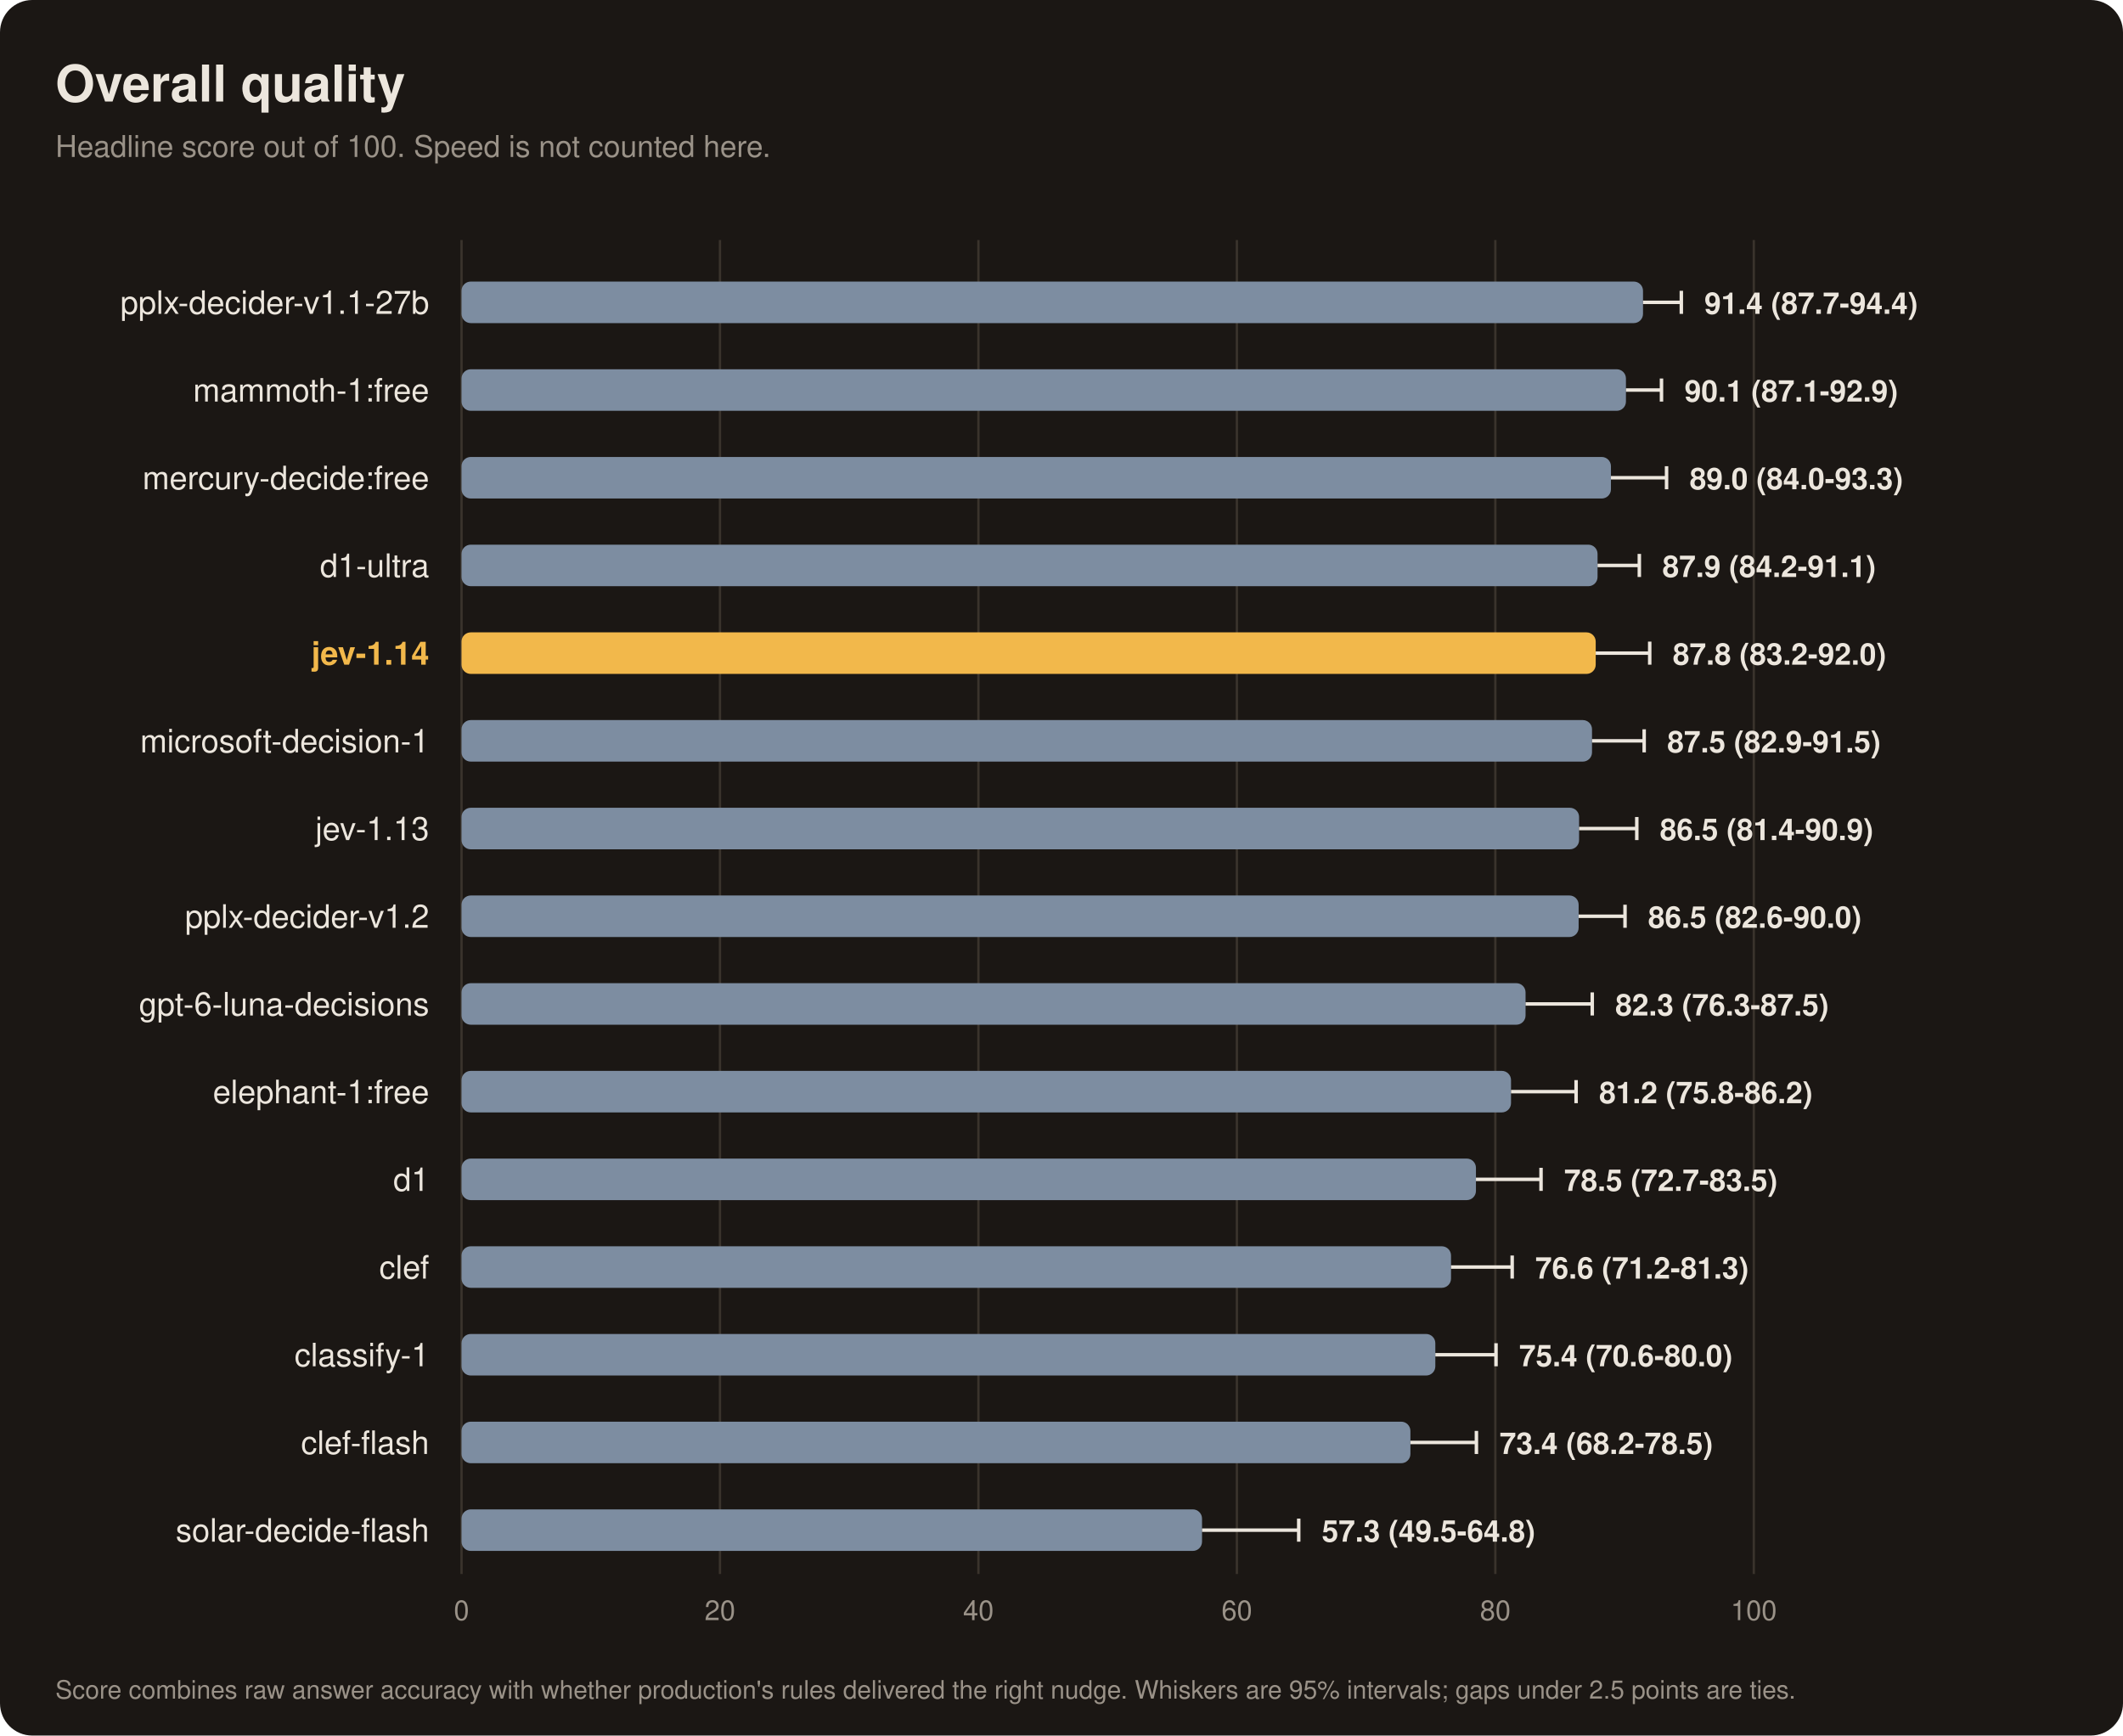
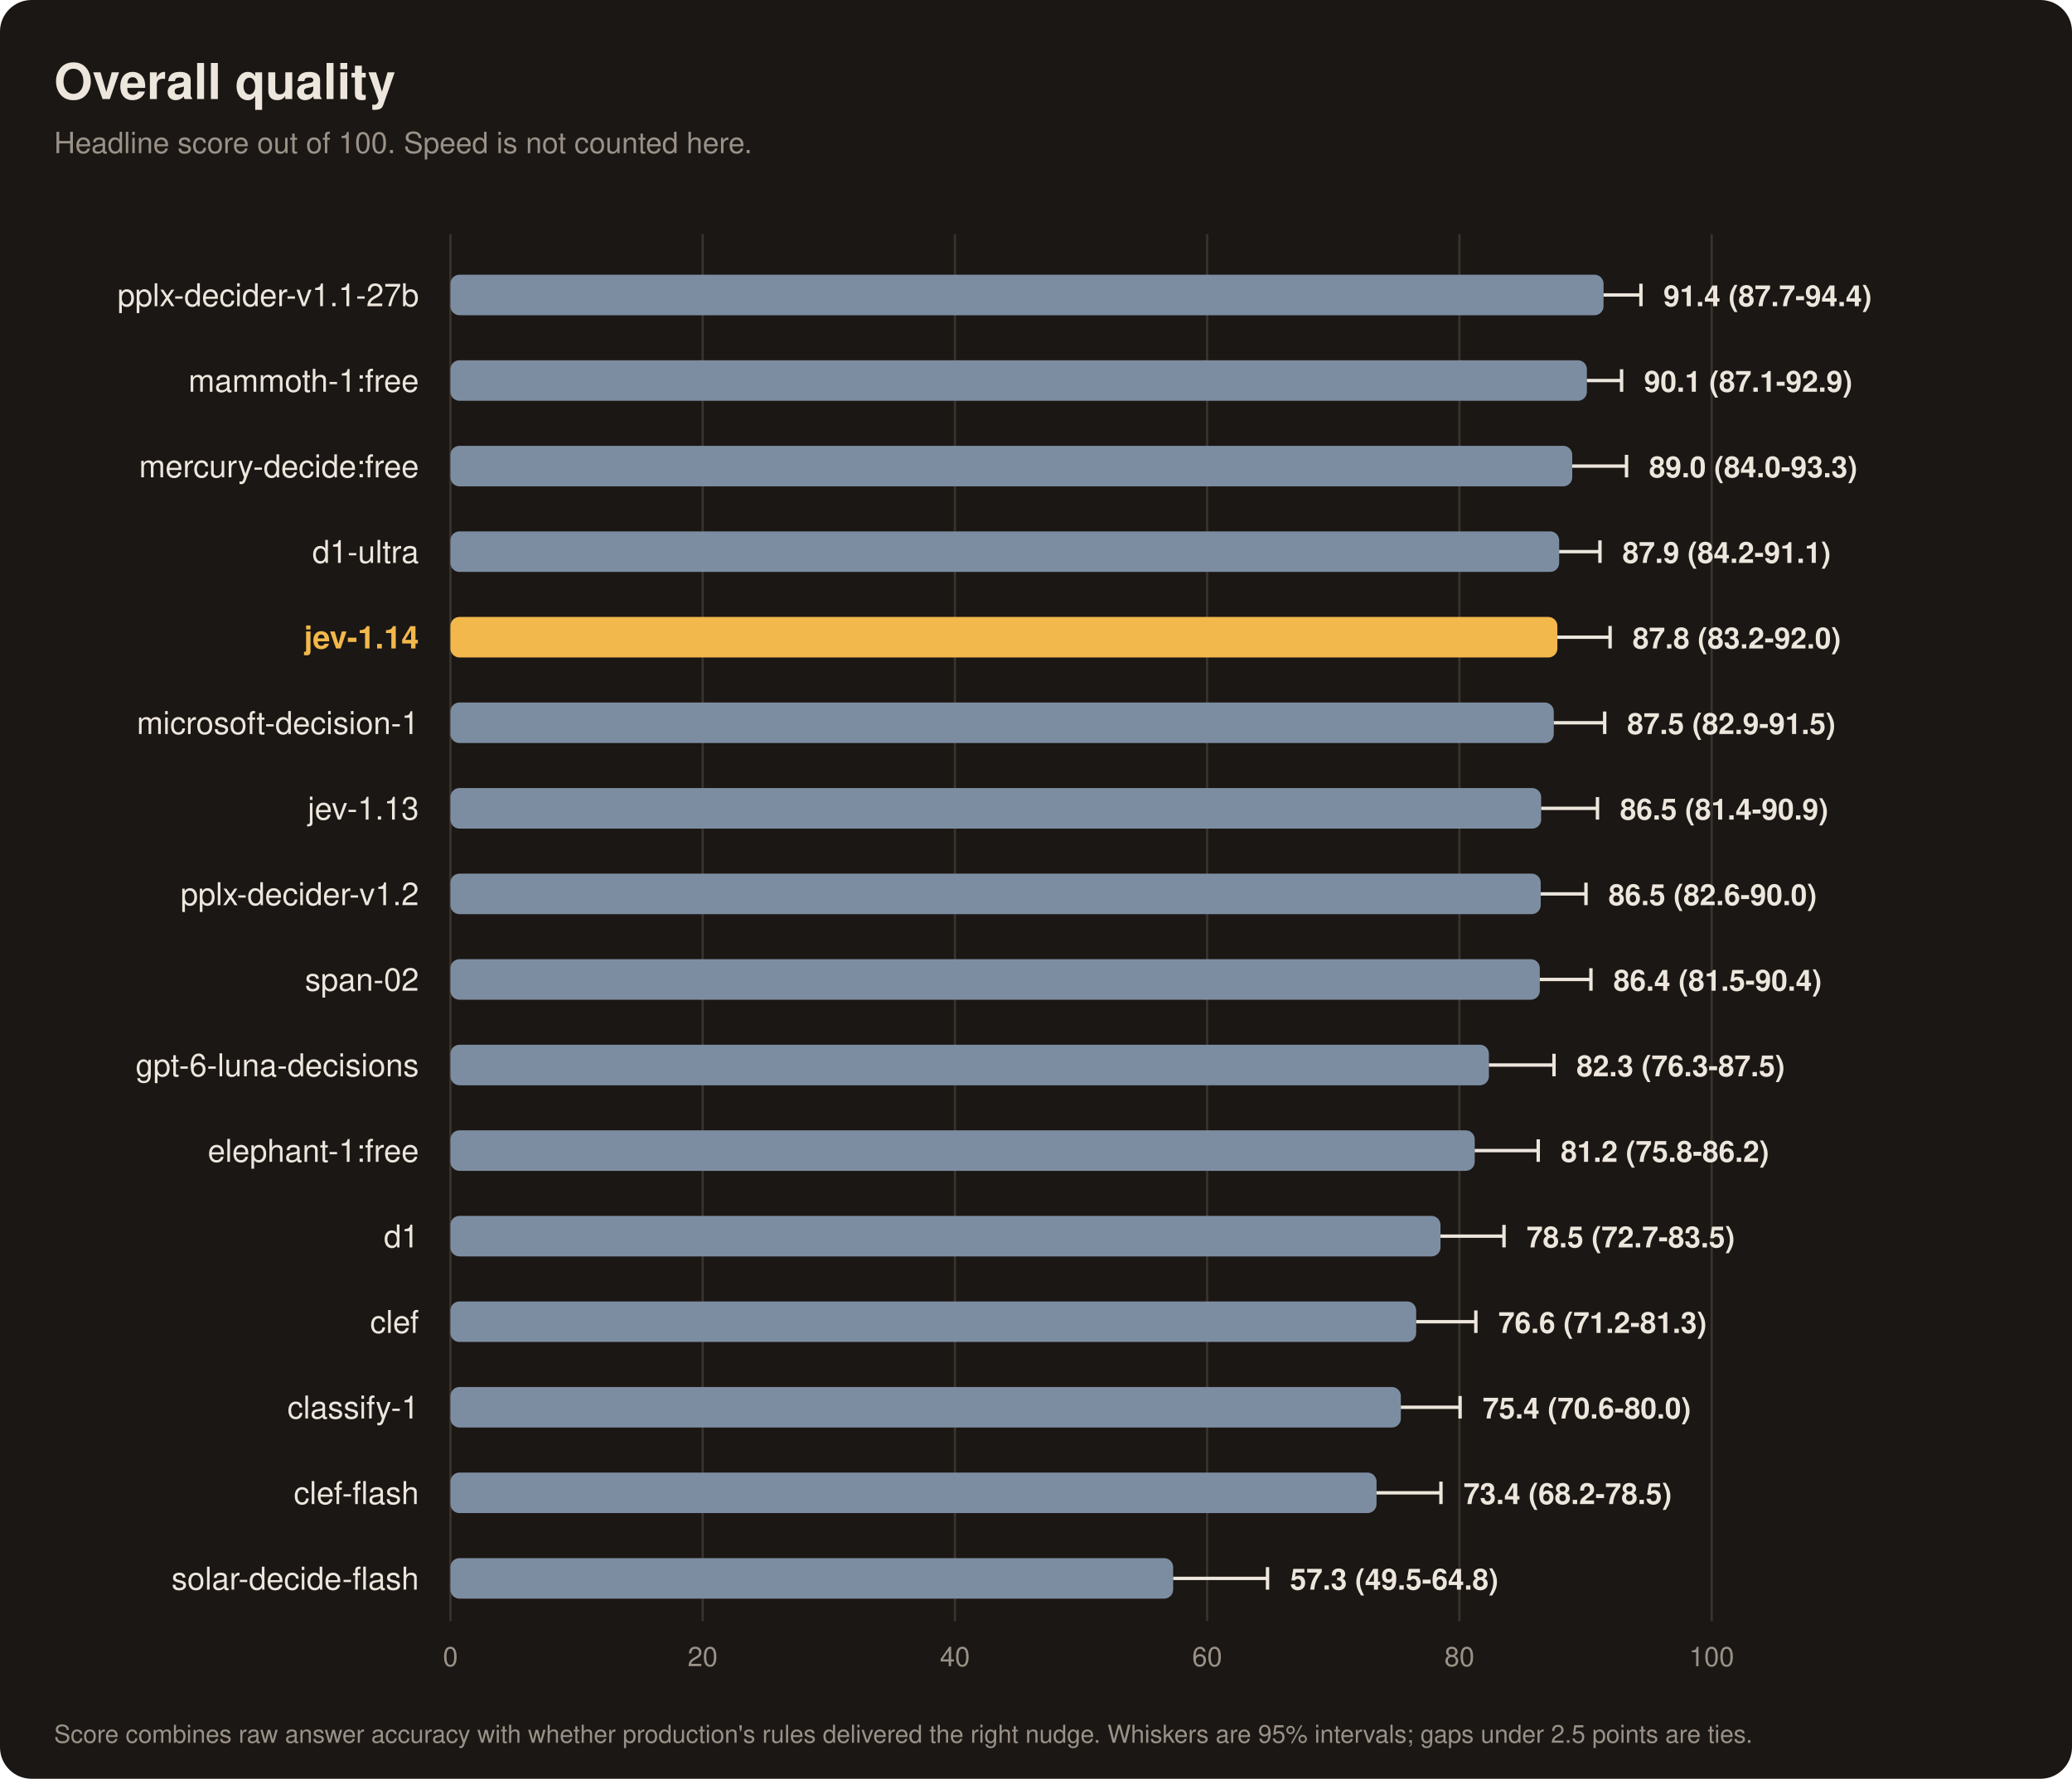
- <svg xmlns="http://www.w3.org/2000/svg" viewBox="0 0 920 752" width="920" role="img" aria-label="Overall quality" font-family="-apple-system,BlinkMacSystemFont,'Segoe UI',Helvetica,Arial,sans-serif">
-   <rect width="920" height="752" rx="14" fill="#1b1714" />
+ <svg xmlns="http://www.w3.org/2000/svg" viewBox="0 0 920 790" width="920" role="img" aria-label="Overall quality" font-family="-apple-system,BlinkMacSystemFont,'Segoe UI',Helvetica,Arial,sans-serif">
+   <rect width="920" height="790" rx="14" fill="#1b1714" />
  <text x="24.0" y="44.0" font-size="22" font-weight="700" fill="#ece6dd" text-anchor="start">Overall quality</text>
  <text x="24.0" y="68.0" font-size="13" font-weight="400" fill="#9a9288" text-anchor="start">Headline score out of 100. Speed is not counted here.</text>
-   <line x1="200.0" y1="104.0" x2="200.0" y2="682.0" stroke="#3a332c" stroke-width="1.0" />
-   <text x="200.0" y="702.0" font-size="12" font-weight="400" fill="#9a9288" text-anchor="middle">0</text>
-   <line x1="312.0" y1="104.0" x2="312.0" y2="682.0" stroke="#3a332c" stroke-width="1.0" />
-   <text x="312.0" y="702.0" font-size="12" font-weight="400" fill="#9a9288" text-anchor="middle">20</text>
-   <line x1="424.0" y1="104.0" x2="424.0" y2="682.0" stroke="#3a332c" stroke-width="1.0" />
-   <text x="424.0" y="702.0" font-size="12" font-weight="400" fill="#9a9288" text-anchor="middle">40</text>
-   <line x1="536.0" y1="104.0" x2="536.0" y2="682.0" stroke="#3a332c" stroke-width="1.0" />
-   <text x="536.0" y="702.0" font-size="12" font-weight="400" fill="#9a9288" text-anchor="middle">60</text>
-   <line x1="648.0" y1="104.0" x2="648.0" y2="682.0" stroke="#3a332c" stroke-width="1.0" />
-   <text x="648.0" y="702.0" font-size="12" font-weight="400" fill="#9a9288" text-anchor="middle">80</text>
-   <line x1="760.0" y1="104.0" x2="760.0" y2="682.0" stroke="#3a332c" stroke-width="1.0" />
-   <text x="760.0" y="702.0" font-size="12" font-weight="400" fill="#9a9288" text-anchor="middle">100</text>
+   <line x1="200.0" y1="104.0" x2="200.0" y2="720.0" stroke="#3a332c" stroke-width="1.0" />
+   <text x="200.0" y="740.0" font-size="12" font-weight="400" fill="#9a9288" text-anchor="middle">0</text>
+   <line x1="312.0" y1="104.0" x2="312.0" y2="720.0" stroke="#3a332c" stroke-width="1.0" />
+   <text x="312.0" y="740.0" font-size="12" font-weight="400" fill="#9a9288" text-anchor="middle">20</text>
+   <line x1="424.0" y1="104.0" x2="424.0" y2="720.0" stroke="#3a332c" stroke-width="1.0" />
+   <text x="424.0" y="740.0" font-size="12" font-weight="400" fill="#9a9288" text-anchor="middle">40</text>
+   <line x1="536.0" y1="104.0" x2="536.0" y2="720.0" stroke="#3a332c" stroke-width="1.0" />
+   <text x="536.0" y="740.0" font-size="12" font-weight="400" fill="#9a9288" text-anchor="middle">60</text>
+   <line x1="648.0" y1="104.0" x2="648.0" y2="720.0" stroke="#3a332c" stroke-width="1.0" />
+   <text x="648.0" y="740.0" font-size="12" font-weight="400" fill="#9a9288" text-anchor="middle">80</text>
+   <line x1="760.0" y1="104.0" x2="760.0" y2="720.0" stroke="#3a332c" stroke-width="1.0" />
+   <text x="760.0" y="740.0" font-size="12" font-weight="400" fill="#9a9288" text-anchor="middle">100</text>
  <text x="186.0" y="136.0" font-size="14" font-weight="500" fill="#ece6dd" text-anchor="end">pplx-decider-v1.1-27b</text>
  <rect x="200.0" y="122.0" width="512.0" height="18.0" rx="4.0" fill="#7d8da1" />
  <line x1="712.0" y1="131.0" x2="728.6" y2="131.0" stroke="#ece6dd" stroke-width="1.5" />
  <line x1="728.6" y1="126.0" x2="728.6" y2="136.0" stroke="#ece6dd" stroke-width="1.5" />
  <text x="738.6" y="136.0" font-size="13" font-weight="600" fill="#ece6dd" text-anchor="start">91.4  (87.7-94.4)</text>
  <text x="186.0" y="174.0" font-size="14" font-weight="500" fill="#ece6dd" text-anchor="end">mammoth-1:free</text>
  <rect x="200.0" y="160.0" width="504.6" height="18.0" rx="4.0" fill="#7d8da1" />
  <line x1="704.6" y1="169.0" x2="720.0" y2="169.0" stroke="#ece6dd" stroke-width="1.5" />
  <line x1="720.0" y1="164.0" x2="720.0" y2="174.0" stroke="#ece6dd" stroke-width="1.5" />
  <text x="730.0" y="174.0" font-size="13" font-weight="600" fill="#ece6dd" text-anchor="start">90.1  (87.1-92.9)</text>
  <text x="186.0" y="212.0" font-size="14" font-weight="500" fill="#ece6dd" text-anchor="end">mercury-decide:free</text>
  <rect x="200.0" y="198.0" width="498.1" height="18.0" rx="4.0" fill="#7d8da1" />
  <line x1="698.1" y1="207.0" x2="722.2" y2="207.0" stroke="#ece6dd" stroke-width="1.5" />
  <line x1="722.2" y1="202.0" x2="722.2" y2="212.0" stroke="#ece6dd" stroke-width="1.5" />
  <text x="732.2" y="212.0" font-size="13" font-weight="600" fill="#ece6dd" text-anchor="start">89.0  (84.0-93.3)</text>
  <text x="186.0" y="250.0" font-size="14" font-weight="500" fill="#ece6dd" text-anchor="end">d1-ultra</text>
  <rect x="200.0" y="236.0" width="492.3" height="18.0" rx="4.0" fill="#7d8da1" />
  <line x1="692.3" y1="245.0" x2="710.4" y2="245.0" stroke="#ece6dd" stroke-width="1.5" />
  <line x1="710.4" y1="240.0" x2="710.4" y2="250.0" stroke="#ece6dd" stroke-width="1.5" />
  <text x="720.4" y="250.0" font-size="13" font-weight="600" fill="#ece6dd" text-anchor="start">87.9  (84.2-91.1)</text>
  <text x="186.0" y="288.0" font-size="14" font-weight="700" fill="#f2b84b" text-anchor="end">jev-1.14</text>
  <rect x="200.0" y="274.0" width="491.5" height="18.0" rx="4.0" fill="#f2b84b" />
  <line x1="691.5" y1="283.0" x2="714.9" y2="283.0" stroke="#ece6dd" stroke-width="1.5" />
  <line x1="714.9" y1="278.0" x2="714.9" y2="288.0" stroke="#ece6dd" stroke-width="1.5" />
  <text x="724.9" y="288.0" font-size="13" font-weight="600" fill="#ece6dd" text-anchor="start">87.8  (83.2-92.0)</text>
  <text x="186.0" y="326.0" font-size="14" font-weight="500" fill="#ece6dd" text-anchor="end">microsoft-decision-1</text>
  <rect x="200.0" y="312.0" width="489.9" height="18.0" rx="4.0" fill="#7d8da1" />
  <line x1="689.9" y1="321.0" x2="712.5" y2="321.0" stroke="#ece6dd" stroke-width="1.5" />
  <line x1="712.5" y1="316.0" x2="712.5" y2="326.0" stroke="#ece6dd" stroke-width="1.5" />
  <text x="722.5" y="326.0" font-size="13" font-weight="600" fill="#ece6dd" text-anchor="start">87.5  (82.9-91.5)</text>
  <text x="186.0" y="364.0" font-size="14" font-weight="500" fill="#ece6dd" text-anchor="end">jev-1.13</text>
  <rect x="200.0" y="350.0" width="484.3" height="18.0" rx="4.0" fill="#7d8da1" />
  <line x1="684.3" y1="359.0" x2="709.3" y2="359.0" stroke="#ece6dd" stroke-width="1.5" />
  <line x1="709.3" y1="354.0" x2="709.3" y2="364.0" stroke="#ece6dd" stroke-width="1.5" />
  <text x="719.3" y="364.0" font-size="13" font-weight="600" fill="#ece6dd" text-anchor="start">86.5  (81.4-90.9)</text>
  <text x="186.0" y="402.0" font-size="14" font-weight="500" fill="#ece6dd" text-anchor="end">pplx-decider-v1.2</text>
  <rect x="200.0" y="388.0" width="484.1" height="18.0" rx="4.0" fill="#7d8da1" />
  <line x1="684.1" y1="397.0" x2="704.2" y2="397.0" stroke="#ece6dd" stroke-width="1.5" />
  <line x1="704.2" y1="392.0" x2="704.2" y2="402.0" stroke="#ece6dd" stroke-width="1.5" />
  <text x="714.2" y="402.0" font-size="13" font-weight="600" fill="#ece6dd" text-anchor="start">86.5  (82.6-90.0)</text>
-   <text x="186.0" y="440.0" font-size="14" font-weight="500" fill="#ece6dd" text-anchor="end">gpt-6-luna-decisions</text>
-   <rect x="200.0" y="426.0" width="461.1" height="18.0" rx="4.0" fill="#7d8da1" />
-   <line x1="661.1" y1="435.0" x2="690.0" y2="435.0" stroke="#ece6dd" stroke-width="1.5" />
-   <line x1="690.0" y1="430.0" x2="690.0" y2="440.0" stroke="#ece6dd" stroke-width="1.5" />
-   <text x="700.0" y="440.0" font-size="13" font-weight="600" fill="#ece6dd" text-anchor="start">82.3  (76.3-87.5)</text>
-   <text x="186.0" y="478.0" font-size="14" font-weight="500" fill="#ece6dd" text-anchor="end">elephant-1:free</text>
-   <rect x="200.0" y="464.0" width="454.8" height="18.0" rx="4.0" fill="#7d8da1" />
-   <line x1="654.8" y1="473.0" x2="683.0" y2="473.0" stroke="#ece6dd" stroke-width="1.5" />
-   <line x1="683.0" y1="468.0" x2="683.0" y2="478.0" stroke="#ece6dd" stroke-width="1.5" />
-   <text x="693.0" y="478.0" font-size="13" font-weight="600" fill="#ece6dd" text-anchor="start">81.2  (75.8-86.2)</text>
-   <text x="186.0" y="516.0" font-size="14" font-weight="500" fill="#ece6dd" text-anchor="end">d1</text>
-   <rect x="200.0" y="502.0" width="439.6" height="18.0" rx="4.0" fill="#7d8da1" />
-   <line x1="639.6" y1="511.0" x2="667.8" y2="511.0" stroke="#ece6dd" stroke-width="1.5" />
-   <line x1="667.8" y1="506.0" x2="667.8" y2="516.0" stroke="#ece6dd" stroke-width="1.5" />
-   <text x="677.8" y="516.0" font-size="13" font-weight="600" fill="#ece6dd" text-anchor="start">78.5  (72.7-83.5)</text>
-   <text x="186.0" y="554.0" font-size="14" font-weight="500" fill="#ece6dd" text-anchor="end">clef</text>
-   <rect x="200.0" y="540.0" width="428.8" height="18.0" rx="4.0" fill="#7d8da1" />
-   <line x1="628.8" y1="549.0" x2="655.3" y2="549.0" stroke="#ece6dd" stroke-width="1.5" />
-   <line x1="655.3" y1="544.0" x2="655.3" y2="554.0" stroke="#ece6dd" stroke-width="1.5" />
-   <text x="665.3" y="554.0" font-size="13" font-weight="600" fill="#ece6dd" text-anchor="start">76.6  (71.2-81.3)</text>
-   <text x="186.0" y="592.0" font-size="14" font-weight="500" fill="#ece6dd" text-anchor="end">classify-1</text>
-   <rect x="200.0" y="578.0" width="422.0" height="18.0" rx="4.0" fill="#7d8da1" />
-   <line x1="622.0" y1="587.0" x2="648.3" y2="587.0" stroke="#ece6dd" stroke-width="1.5" />
-   <line x1="648.3" y1="582.0" x2="648.3" y2="592.0" stroke="#ece6dd" stroke-width="1.5" />
-   <text x="658.3" y="592.0" font-size="13" font-weight="600" fill="#ece6dd" text-anchor="start">75.4  (70.6-80.0)</text>
-   <text x="186.0" y="630.0" font-size="14" font-weight="500" fill="#ece6dd" text-anchor="end">clef-flash</text>
-   <rect x="200.0" y="616.0" width="411.2" height="18.0" rx="4.0" fill="#7d8da1" />
-   <line x1="611.2" y1="625.0" x2="639.8" y2="625.0" stroke="#ece6dd" stroke-width="1.5" />
-   <line x1="639.8" y1="620.0" x2="639.8" y2="630.0" stroke="#ece6dd" stroke-width="1.5" />
-   <text x="649.8" y="630.0" font-size="13" font-weight="600" fill="#ece6dd" text-anchor="start">73.4  (68.2-78.5)</text>
-   <text x="186.0" y="668.0" font-size="14" font-weight="500" fill="#ece6dd" text-anchor="end">solar-decide-flash</text>
-   <rect x="200.0" y="654.0" width="320.9" height="18.0" rx="4.0" fill="#7d8da1" />
-   <line x1="520.9" y1="663.0" x2="562.8" y2="663.0" stroke="#ece6dd" stroke-width="1.5" />
-   <line x1="562.8" y1="658.0" x2="562.8" y2="668.0" stroke="#ece6dd" stroke-width="1.5" />
-   <text x="572.8" y="668.0" font-size="13" font-weight="600" fill="#ece6dd" text-anchor="start">57.3  (49.5-64.8)</text>
-   <text x="24.0" y="736.0" font-size="11" font-weight="400" fill="#9a9288" text-anchor="start">Score combines raw answer accuracy with whether production's rules delivered the right nudge. Whiskers are 95% intervals; gaps under 2.5 points are ties.</text>
+   <text x="186.0" y="440.0" font-size="14" font-weight="500" fill="#ece6dd" text-anchor="end">span-02</text>
+   <rect x="200.0" y="426.0" width="483.7" height="18.0" rx="4.0" fill="#7d8da1" />
+   <line x1="683.7" y1="435.0" x2="706.4" y2="435.0" stroke="#ece6dd" stroke-width="1.5" />
+   <line x1="706.4" y1="430.0" x2="706.4" y2="440.0" stroke="#ece6dd" stroke-width="1.5" />
+   <text x="716.4" y="440.0" font-size="13" font-weight="600" fill="#ece6dd" text-anchor="start">86.4  (81.5-90.4)</text>
+   <text x="186.0" y="478.0" font-size="14" font-weight="500" fill="#ece6dd" text-anchor="end">gpt-6-luna-decisions</text>
+   <rect x="200.0" y="464.0" width="461.1" height="18.0" rx="4.0" fill="#7d8da1" />
+   <line x1="661.1" y1="473.0" x2="690.0" y2="473.0" stroke="#ece6dd" stroke-width="1.5" />
+   <line x1="690.0" y1="468.0" x2="690.0" y2="478.0" stroke="#ece6dd" stroke-width="1.5" />
+   <text x="700.0" y="478.0" font-size="13" font-weight="600" fill="#ece6dd" text-anchor="start">82.3  (76.3-87.5)</text>
+   <text x="186.0" y="516.0" font-size="14" font-weight="500" fill="#ece6dd" text-anchor="end">elephant-1:free</text>
+   <rect x="200.0" y="502.0" width="454.8" height="18.0" rx="4.0" fill="#7d8da1" />
+   <line x1="654.8" y1="511.0" x2="683.0" y2="511.0" stroke="#ece6dd" stroke-width="1.5" />
+   <line x1="683.0" y1="506.0" x2="683.0" y2="516.0" stroke="#ece6dd" stroke-width="1.5" />
+   <text x="693.0" y="516.0" font-size="13" font-weight="600" fill="#ece6dd" text-anchor="start">81.2  (75.8-86.2)</text>
+   <text x="186.0" y="554.0" font-size="14" font-weight="500" fill="#ece6dd" text-anchor="end">d1</text>
+   <rect x="200.0" y="540.0" width="439.6" height="18.0" rx="4.0" fill="#7d8da1" />
+   <line x1="639.6" y1="549.0" x2="667.8" y2="549.0" stroke="#ece6dd" stroke-width="1.5" />
+   <line x1="667.8" y1="544.0" x2="667.8" y2="554.0" stroke="#ece6dd" stroke-width="1.5" />
+   <text x="677.8" y="554.0" font-size="13" font-weight="600" fill="#ece6dd" text-anchor="start">78.5  (72.7-83.5)</text>
+   <text x="186.0" y="592.0" font-size="14" font-weight="500" fill="#ece6dd" text-anchor="end">clef</text>
+   <rect x="200.0" y="578.0" width="428.8" height="18.0" rx="4.0" fill="#7d8da1" />
+   <line x1="628.8" y1="587.0" x2="655.3" y2="587.0" stroke="#ece6dd" stroke-width="1.5" />
+   <line x1="655.3" y1="582.0" x2="655.3" y2="592.0" stroke="#ece6dd" stroke-width="1.5" />
+   <text x="665.3" y="592.0" font-size="13" font-weight="600" fill="#ece6dd" text-anchor="start">76.6  (71.2-81.3)</text>
+   <text x="186.0" y="630.0" font-size="14" font-weight="500" fill="#ece6dd" text-anchor="end">classify-1</text>
+   <rect x="200.0" y="616.0" width="422.0" height="18.0" rx="4.0" fill="#7d8da1" />
+   <line x1="622.0" y1="625.0" x2="648.3" y2="625.0" stroke="#ece6dd" stroke-width="1.5" />
+   <line x1="648.3" y1="620.0" x2="648.3" y2="630.0" stroke="#ece6dd" stroke-width="1.5" />
+   <text x="658.3" y="630.0" font-size="13" font-weight="600" fill="#ece6dd" text-anchor="start">75.4  (70.6-80.0)</text>
+   <text x="186.0" y="668.0" font-size="14" font-weight="500" fill="#ece6dd" text-anchor="end">clef-flash</text>
+   <rect x="200.0" y="654.0" width="411.2" height="18.0" rx="4.0" fill="#7d8da1" />
+   <line x1="611.2" y1="663.0" x2="639.8" y2="663.0" stroke="#ece6dd" stroke-width="1.5" />
+   <line x1="639.8" y1="658.0" x2="639.8" y2="668.0" stroke="#ece6dd" stroke-width="1.5" />
+   <text x="649.8" y="668.0" font-size="13" font-weight="600" fill="#ece6dd" text-anchor="start">73.4  (68.2-78.5)</text>
+   <text x="186.0" y="706.0" font-size="14" font-weight="500" fill="#ece6dd" text-anchor="end">solar-decide-flash</text>
+   <rect x="200.0" y="692.0" width="320.9" height="18.0" rx="4.0" fill="#7d8da1" />
+   <line x1="520.9" y1="701.0" x2="562.8" y2="701.0" stroke="#ece6dd" stroke-width="1.5" />
+   <line x1="562.8" y1="696.0" x2="562.8" y2="706.0" stroke="#ece6dd" stroke-width="1.5" />
+   <text x="572.8" y="706.0" font-size="13" font-weight="600" fill="#ece6dd" text-anchor="start">57.3  (49.5-64.8)</text>
+   <text x="24.0" y="774.0" font-size="11" font-weight="400" fill="#9a9288" text-anchor="start">Score combines raw answer accuracy with whether production's rules delivered the right nudge. Whiskers are 95% intervals; gaps under 2.5 points are ties.</text>
</svg>
